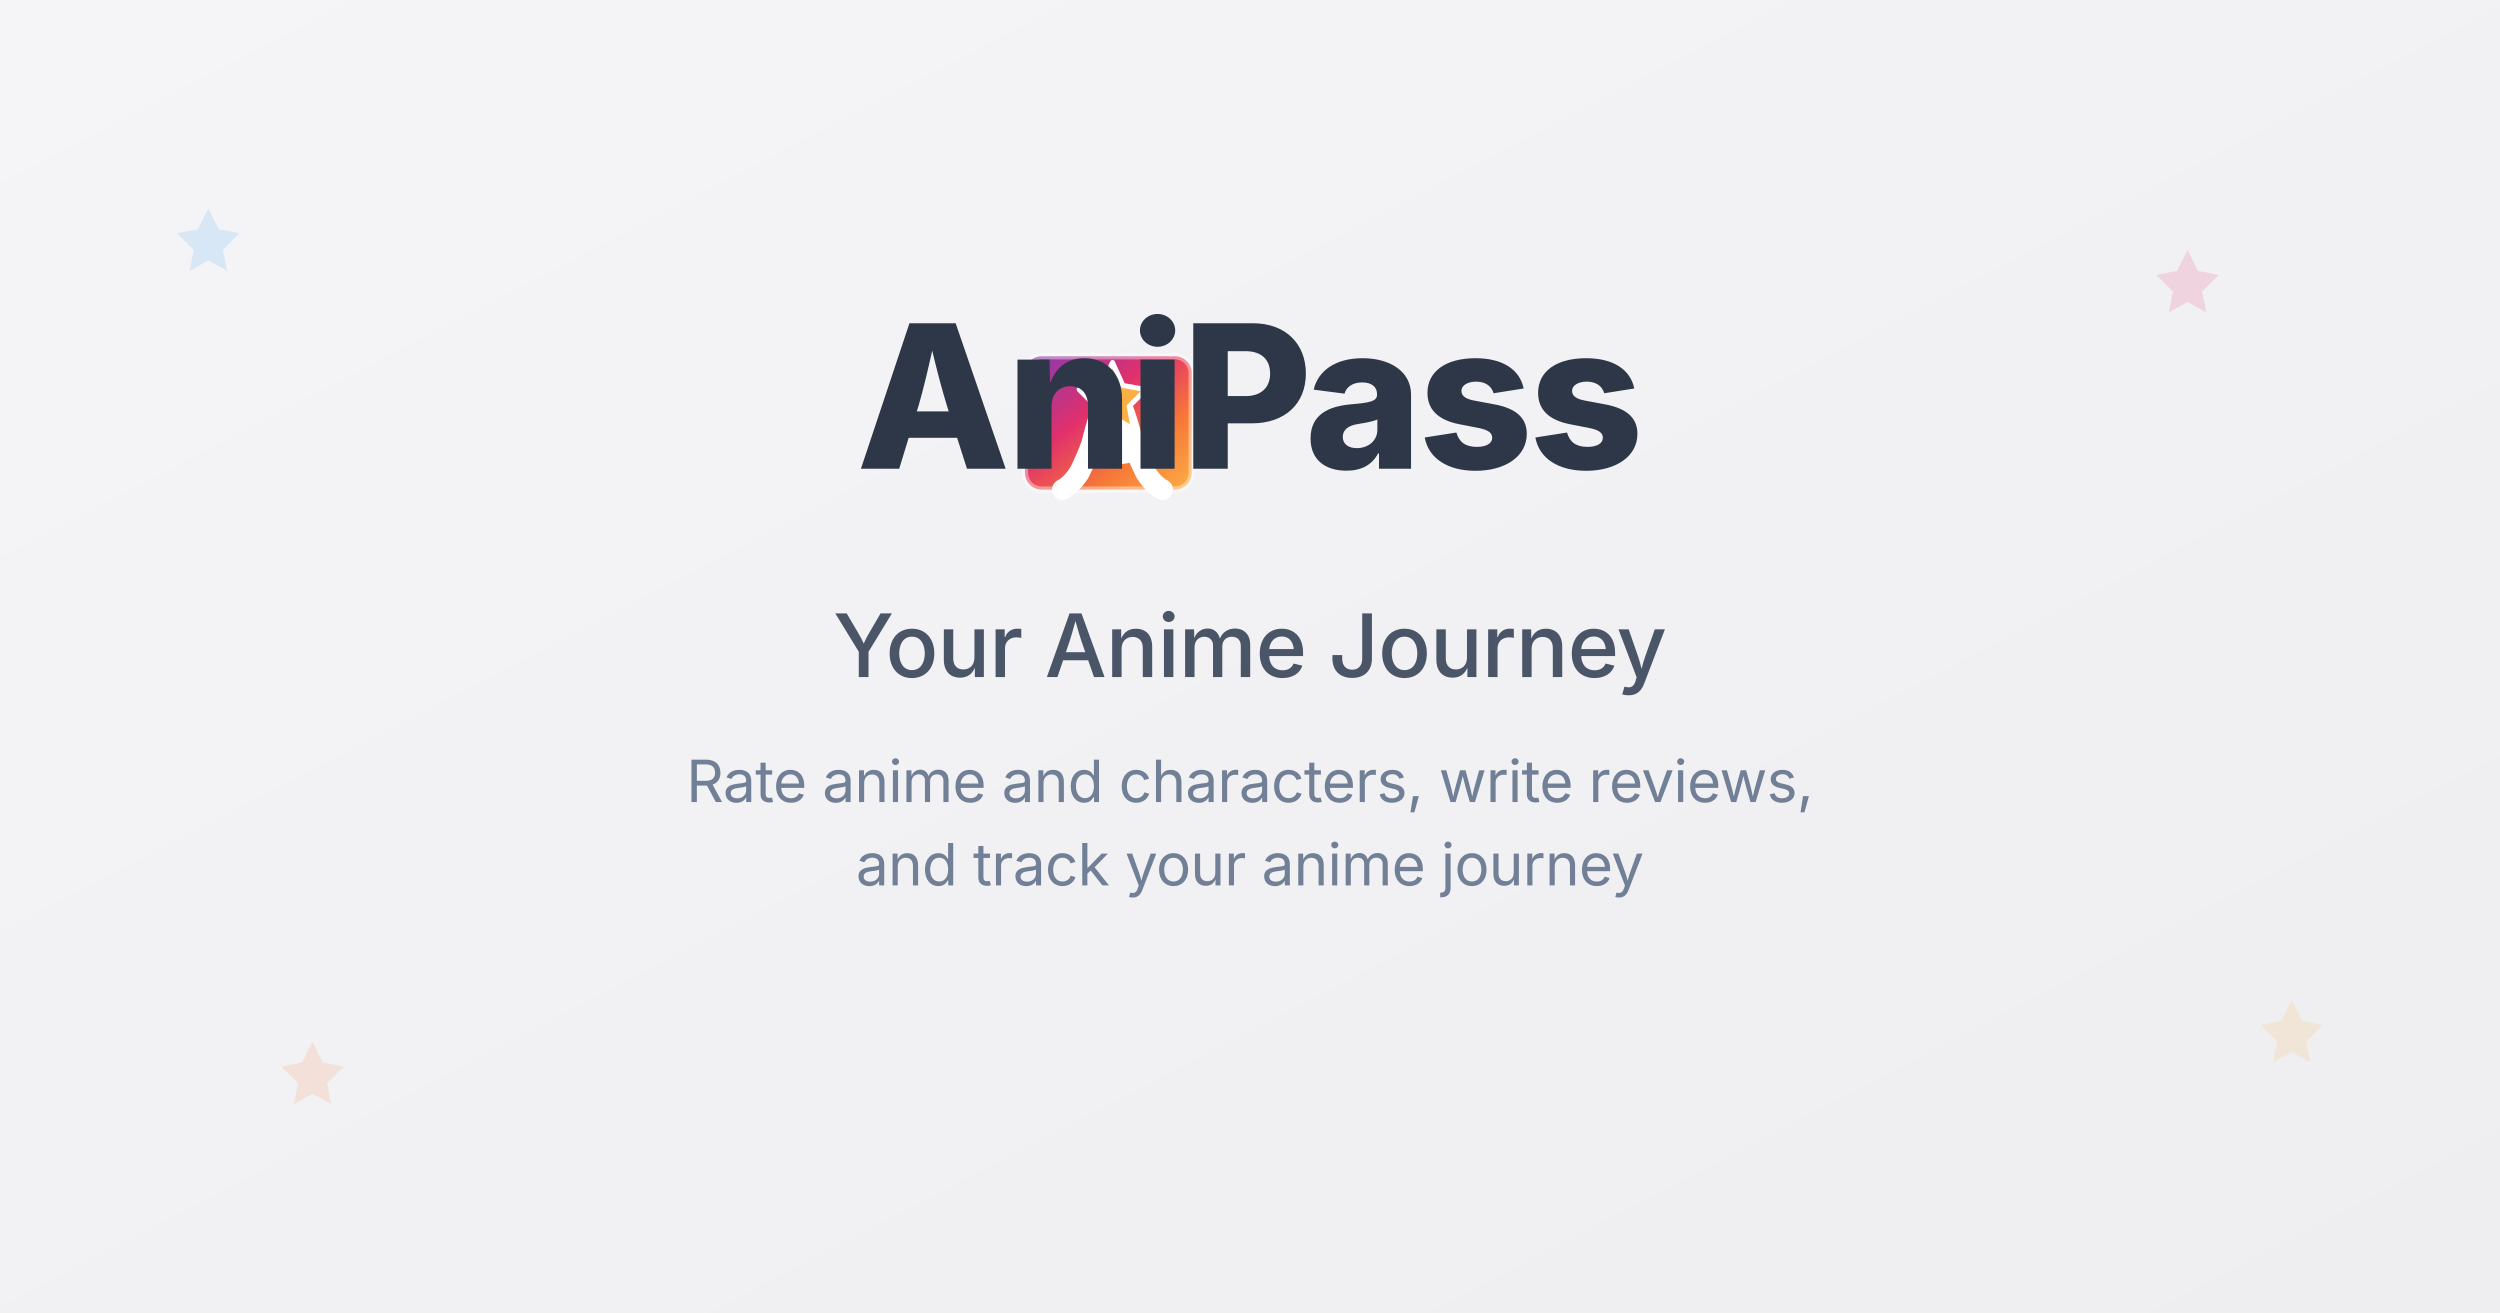
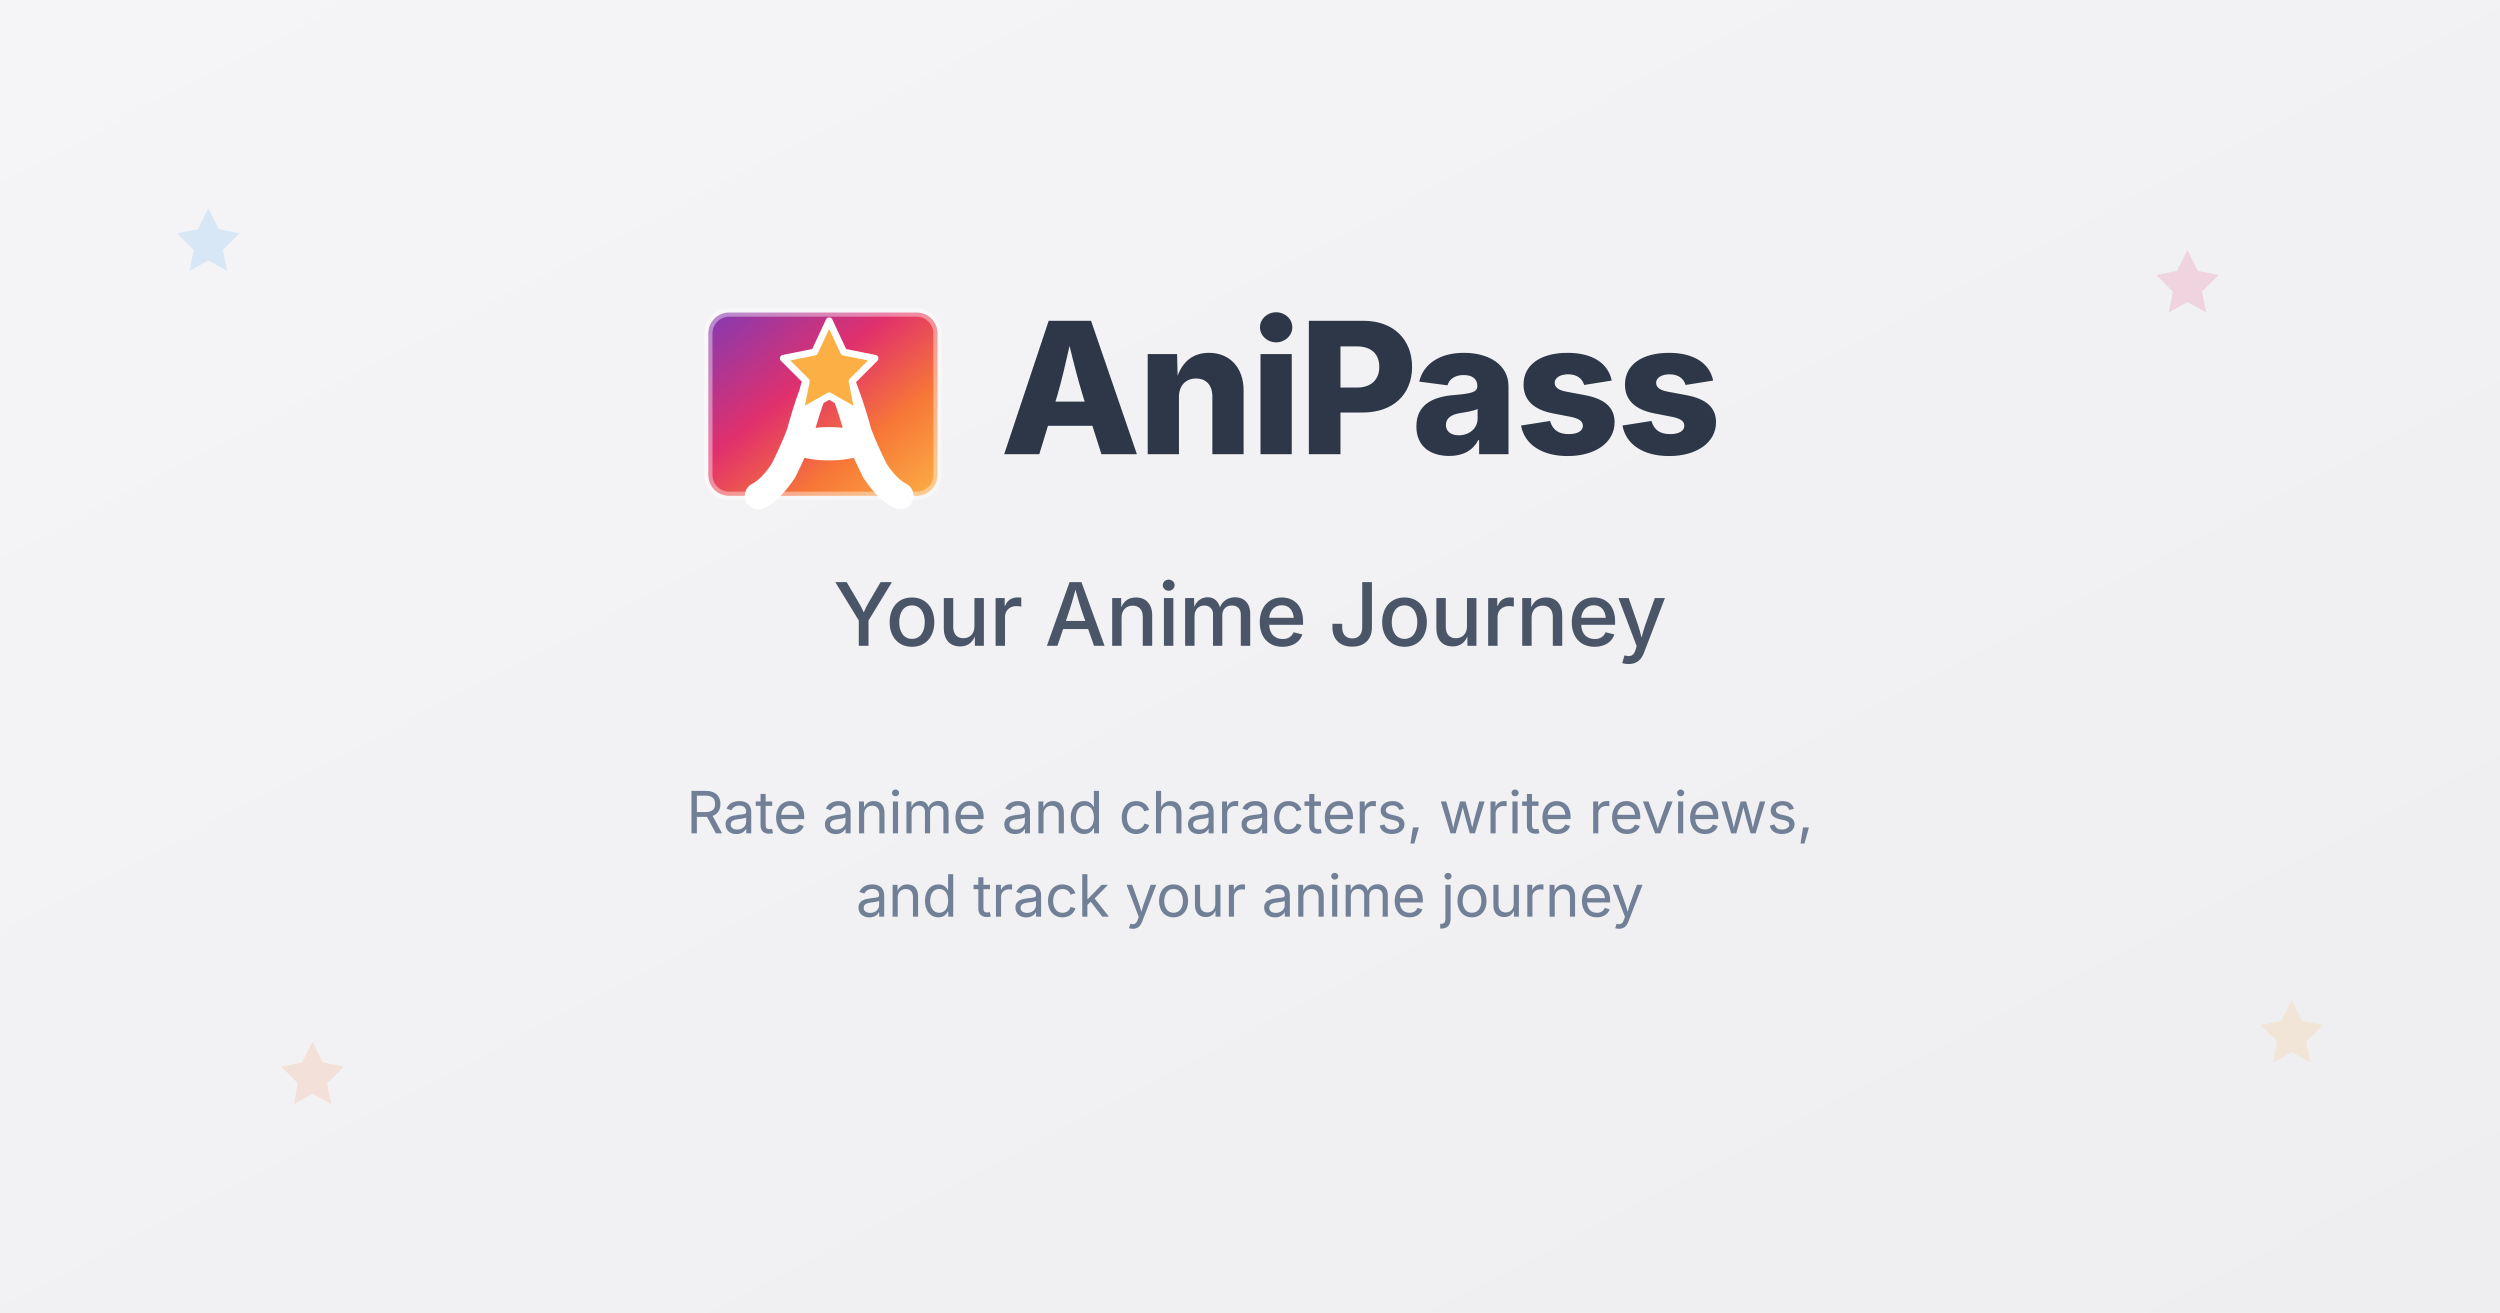
<svg xmlns="http://www.w3.org/2000/svg" width="1200" height="630" viewBox="0 0 1200 630" fill="none">
  <defs>
    <linearGradient id="bgGradient" x1="0%" y1="0%" x2="100%" y2="100%">
      <stop offset="0%" style="stop-color:#F5F5F7;stop-opacity:1" />
      <stop offset="100%" style="stop-color:#EEEEF0;stop-opacity:1" />
    </linearGradient>
    <linearGradient id="instagramGradient" x1="0%" y1="0%" x2="100%" y2="100%">
      <stop offset="0%" style="stop-color:#833AB4;stop-opacity:1" />
      <stop offset="40%" style="stop-color:#E1306C;stop-opacity:1" />
      <stop offset="70%" style="stop-color:#F77737;stop-opacity:1" />
      <stop offset="100%" style="stop-color:#FCAF45;stop-opacity:1" />
    </linearGradient>
  </defs>
  <rect width="1200" height="630" fill="url(#bgGradient)" />
-   <g transform="translate(600, 315)">
-     <g transform="translate(-110, -150)">
-       <rect x="2" y="6" width="80" height="64" rx="8" fill="url(#instagramGradient)" />
-       <rect x="2" y="6" width="80" height="64" rx="8" stroke="white" stroke-width="3" opacity="0.4" />
-       <path d="M 20 70 Q 24 68 28 62 Q 32 54 34 48 Q 36 40 38 34 Q 40 28 44 24" stroke="white" stroke-width="10" stroke-linecap="round" fill="none" />
-       <path d="M 44 24 Q 48 28 50 34 Q 52 40 54 48 Q 56 54 60 62 Q 64 68 68 70" stroke="white" stroke-width="10" stroke-linecap="round" fill="none" />
-       <ellipse cx="44" cy="52" rx="16" ry="6" fill="white" />
-       <path d="M 44 9 L 49 20 L 60 22 L 52 30 L 54 41 L 44 35 L 34 41 L 36 30 L 28 22 L 39 20 Z" fill="#FCAF45" stroke="white" stroke-width="2.4" stroke-linejoin="round" />
+   <g transform="translate(340, 150)">
+     <g transform="translate(0, 0)">
+       <rect x="0" y="0" width="110" height="88" rx="10" fill="url(#instagramGradient)" />
+       <rect x="0" y="0" width="110" height="88" rx="10" stroke="white" stroke-width="4" opacity="0.4" />
+       <path d="M 24 88 Q 30 85 36 76 Q 41 66 44 58 Q 47 47 50 39 Q 52 30 58 24" stroke="white" stroke-width="13" stroke-linecap="round" fill="none" />
+       <path d="M 58 24 Q 63 30 66 39 Q 69 47 72 58 Q 75 66 80 76 Q 86 85 92 88" stroke="white" stroke-width="13" stroke-linecap="round" fill="none" />
+       <ellipse cx="58" cy="63" rx="22" ry="8" fill="white" />
+       <path d="M 58 4 L 65 19 L 80 22 L 69 33 L 72 48 L 58 40 L 44 48 L 47 33 L 36 22 L 51 19 Z" fill="#FCAF45" stroke="white" stroke-width="3.3" stroke-linejoin="round" />
    </g>
-     <text x="0" y="-90" font-family="'Inter', 'Pretendard Variable', 'SUIT Variable', sans-serif" font-size="96" font-weight="800" fill="#2D3748" text-anchor="middle" letter-spacing="-0.02em">
+     <text x="140" y="68" font-family="'Inter', 'Pretendard Variable', 'SUIT Variable', sans-serif" font-size="88" font-weight="800" fill="#2D3748" text-anchor="start" letter-spacing="-0.02em">
      AniPass
    </text>
-     <text x="0" y="10" font-family="'Inter', 'Pretendard Variable', sans-serif" font-size="42" font-weight="500" fill="#4A5568" text-anchor="middle" letter-spacing="-0.01em">
-       Your Anime Journey
-     </text>
-     <text x="0" y="70" font-family="'Inter', 'Pretendard Variable', sans-serif" font-size="28" font-weight="400" fill="#718096" text-anchor="middle" letter-spacing="-0.01em">
-       Rate anime and characters, write reviews,
-     </text>
-     <text x="0" y="110" font-family="'Inter', 'Pretendard Variable', sans-serif" font-size="28" font-weight="400" fill="#718096" text-anchor="middle" letter-spacing="-0.01em">
-       and track your anime journey
-     </text>
  </g>
+   <text x="600" y="310" font-family="'Inter', 'Pretendard Variable', sans-serif" font-size="42" font-weight="500" fill="#4A5568" text-anchor="middle" letter-spacing="-0.01em">
+     Your Anime Journey
+   </text>
+   <text x="600" y="400" font-family="'Inter', 'Pretendard Variable', sans-serif" font-size="28" font-weight="400" fill="#718096" text-anchor="middle" letter-spacing="-0.01em">
+     Rate anime and characters, write reviews,
+   </text>
+   <text x="600" y="440" font-family="'Inter', 'Pretendard Variable', sans-serif" font-size="28" font-weight="400" fill="#718096" text-anchor="middle" letter-spacing="-0.01em">
+     and track your anime journey
+   </text>
  <g opacity="0.15">
    <path d="M 100 100 L 105 110 L 115 112 L 107 120 L 109 130 L 100 125 L 91 130 L 93 120 L 85 112 L 95 110 Z" fill="#3797F0" />
    <path d="M 1050 120 L 1055 130 L 1065 132 L 1057 140 L 1059 150 L 1050 145 L 1041 150 L 1043 140 L 1035 132 L 1045 130 Z" fill="#E1306C" />
    <path d="M 150 500 L 155 510 L 165 512 L 157 520 L 159 530 L 150 525 L 141 530 L 143 520 L 135 512 L 145 510 Z" fill="#F77737" />
    <path d="M 1100 480 L 1105 490 L 1115 492 L 1107 500 L 1109 510 L 1100 505 L 1091 510 L 1093 500 L 1085 492 L 1095 490 Z" fill="#FCAF45" />
  </g>
</svg>
